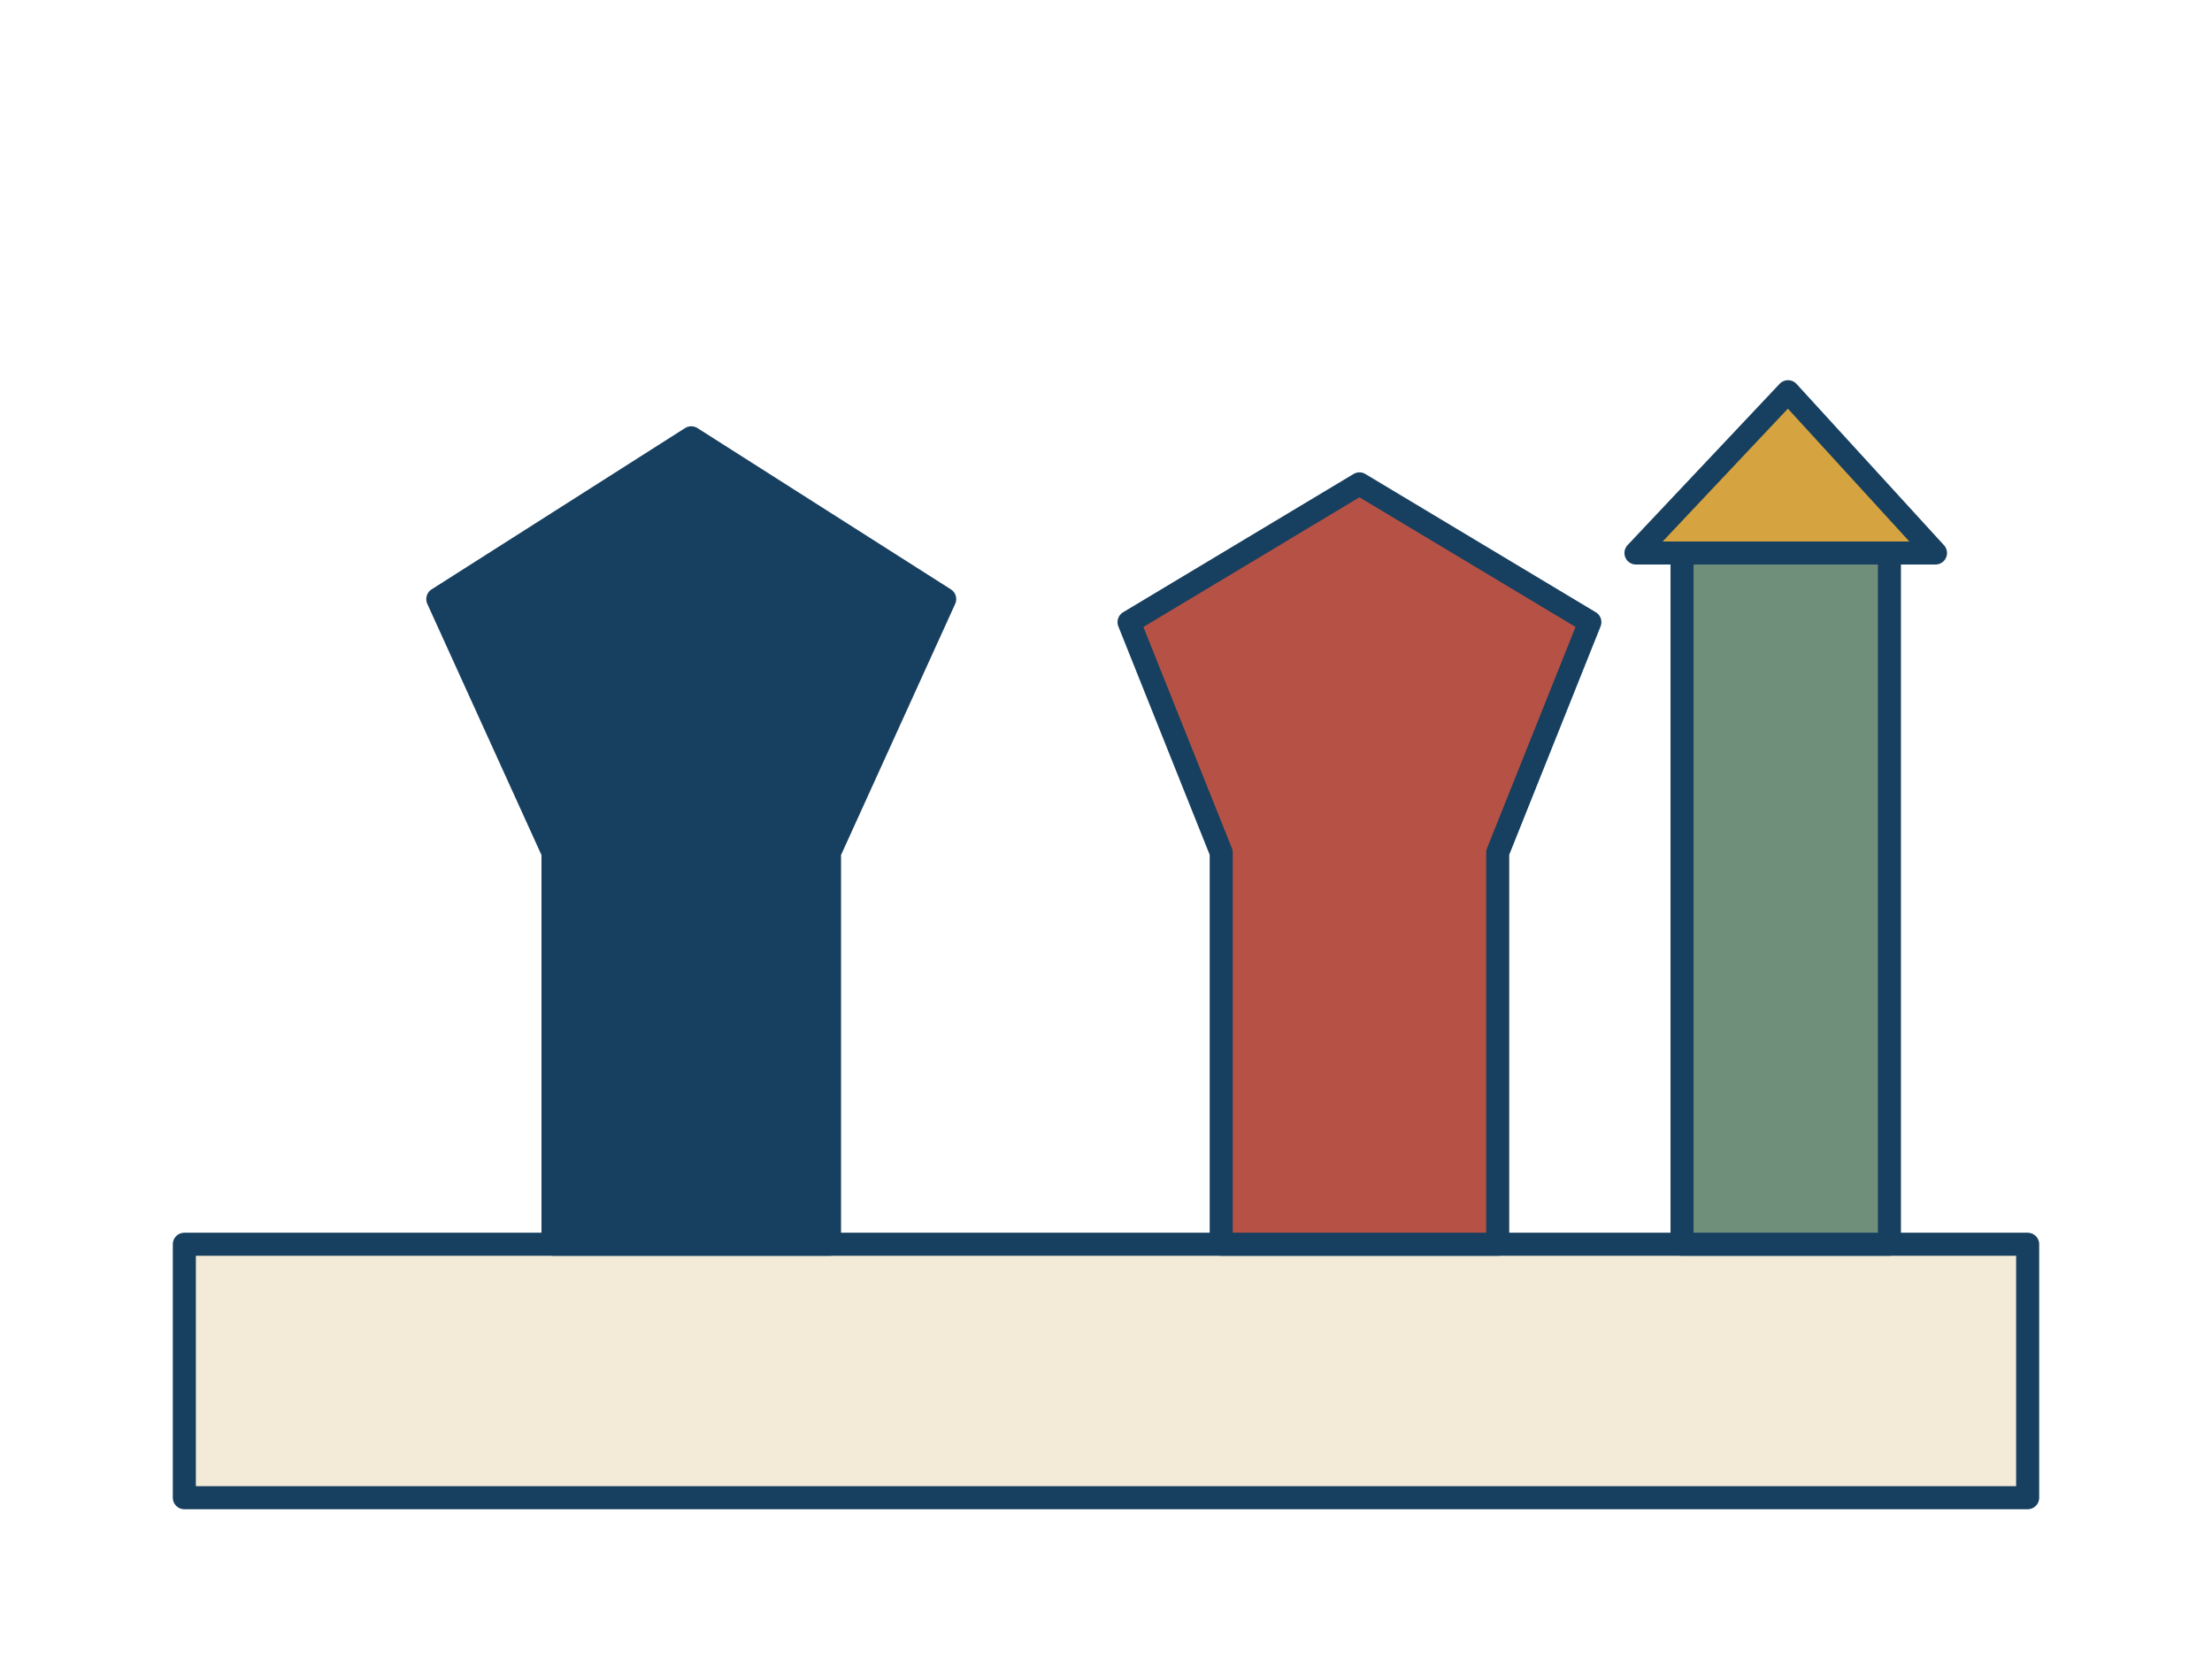
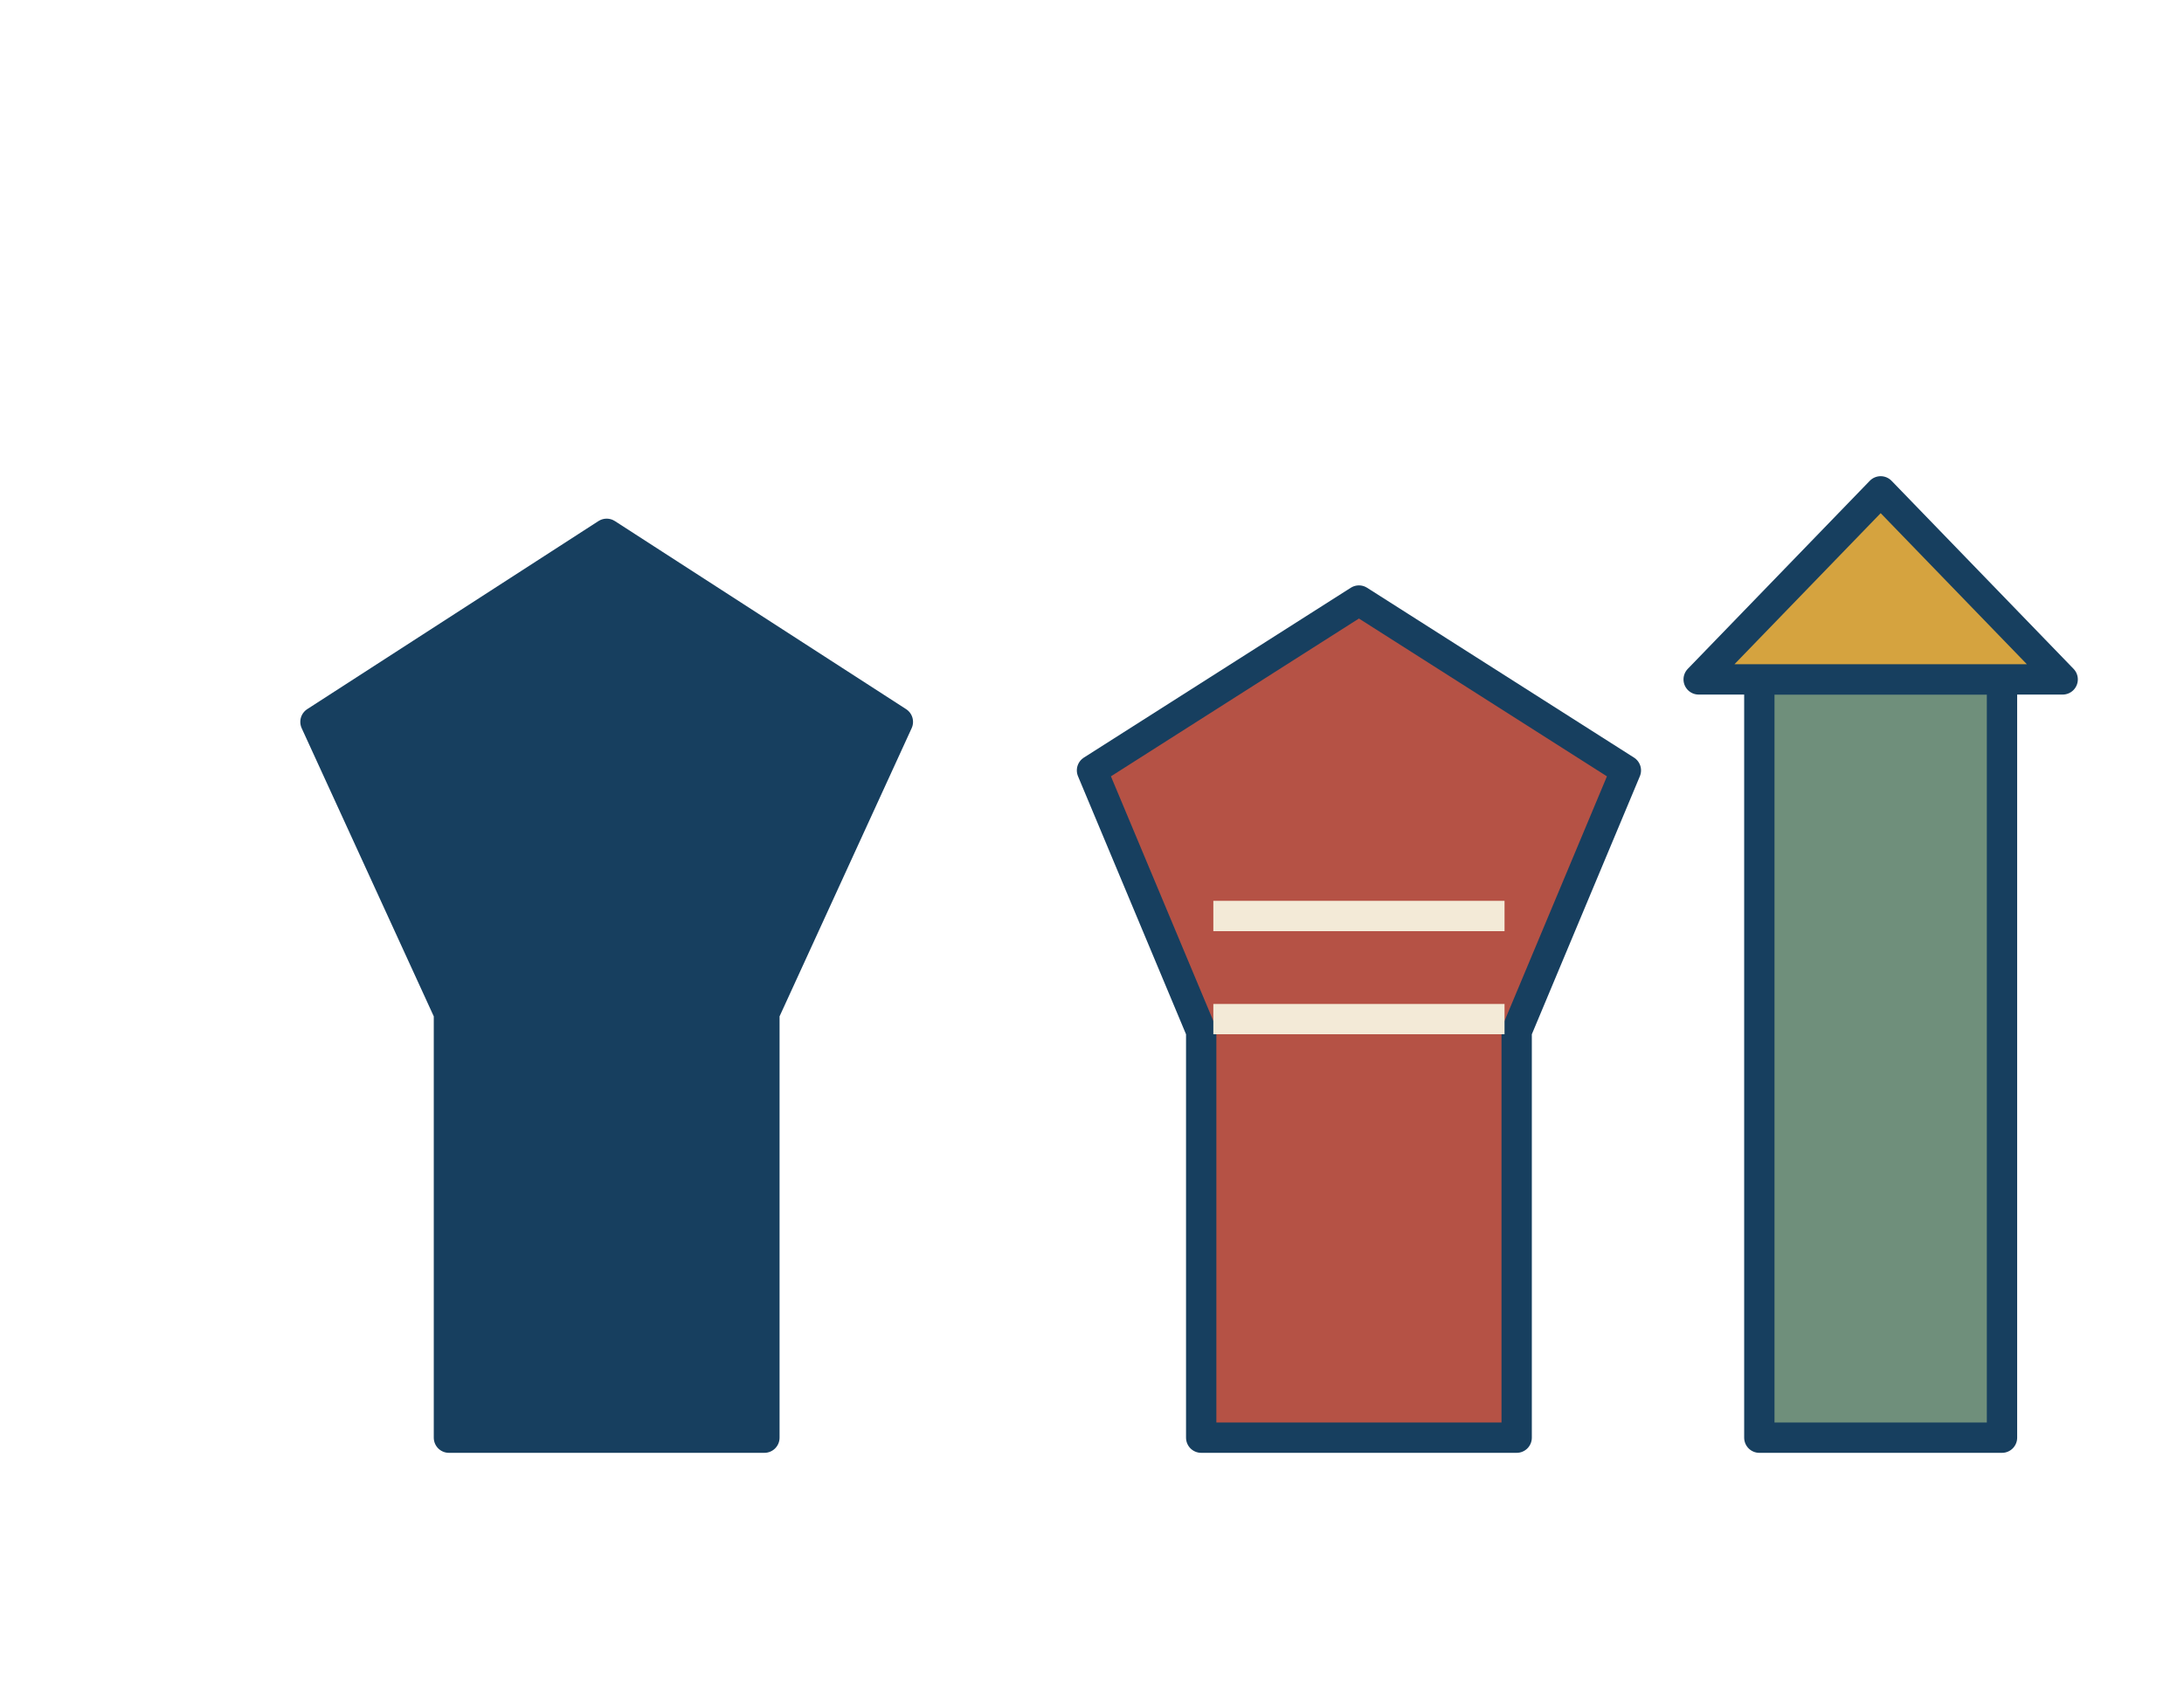
- <svg xmlns="http://www.w3.org/2000/svg" viewBox="0 0 480 360">
+ <svg xmlns="http://www.w3.org/2000/svg" viewBox="0 0 360 280">
  <g stroke="#173f5f" stroke-width="5" stroke-linejoin="round">
-     <path fill="#f3ead7" d="M40 270h400v55H40z" />
-     <path fill="#173f5f" d="M95 130l55-35 55 35-25 55v85H120v-85z" />
-     <path fill="#b55245" d="M245 135l50-30 50 30-20 50v85h-60v-85z" />
-     <path fill="#6f8f7b" d="M365 120h45v150h-45z" />
-     <path fill="#d5a33f" d="M355 120h65l-32-35z" />
+     <path fill="#173f5f" d="M52 119l48-31 48 31-22 48v70H74v-70z" />
+     <path fill="#b55245" d="M180 127l44-28 44 28-18 43v67h-52v-67z" />
+     <path fill="#6f8f7b" d="M290 112h40v125h-40z" />
+     <path fill="#d5a33f" d="M280 112h60l-30-31z" />
+     <path d="M200 151h48M200 168h48" stroke="#f3ead7" />
  </g>
</svg>
